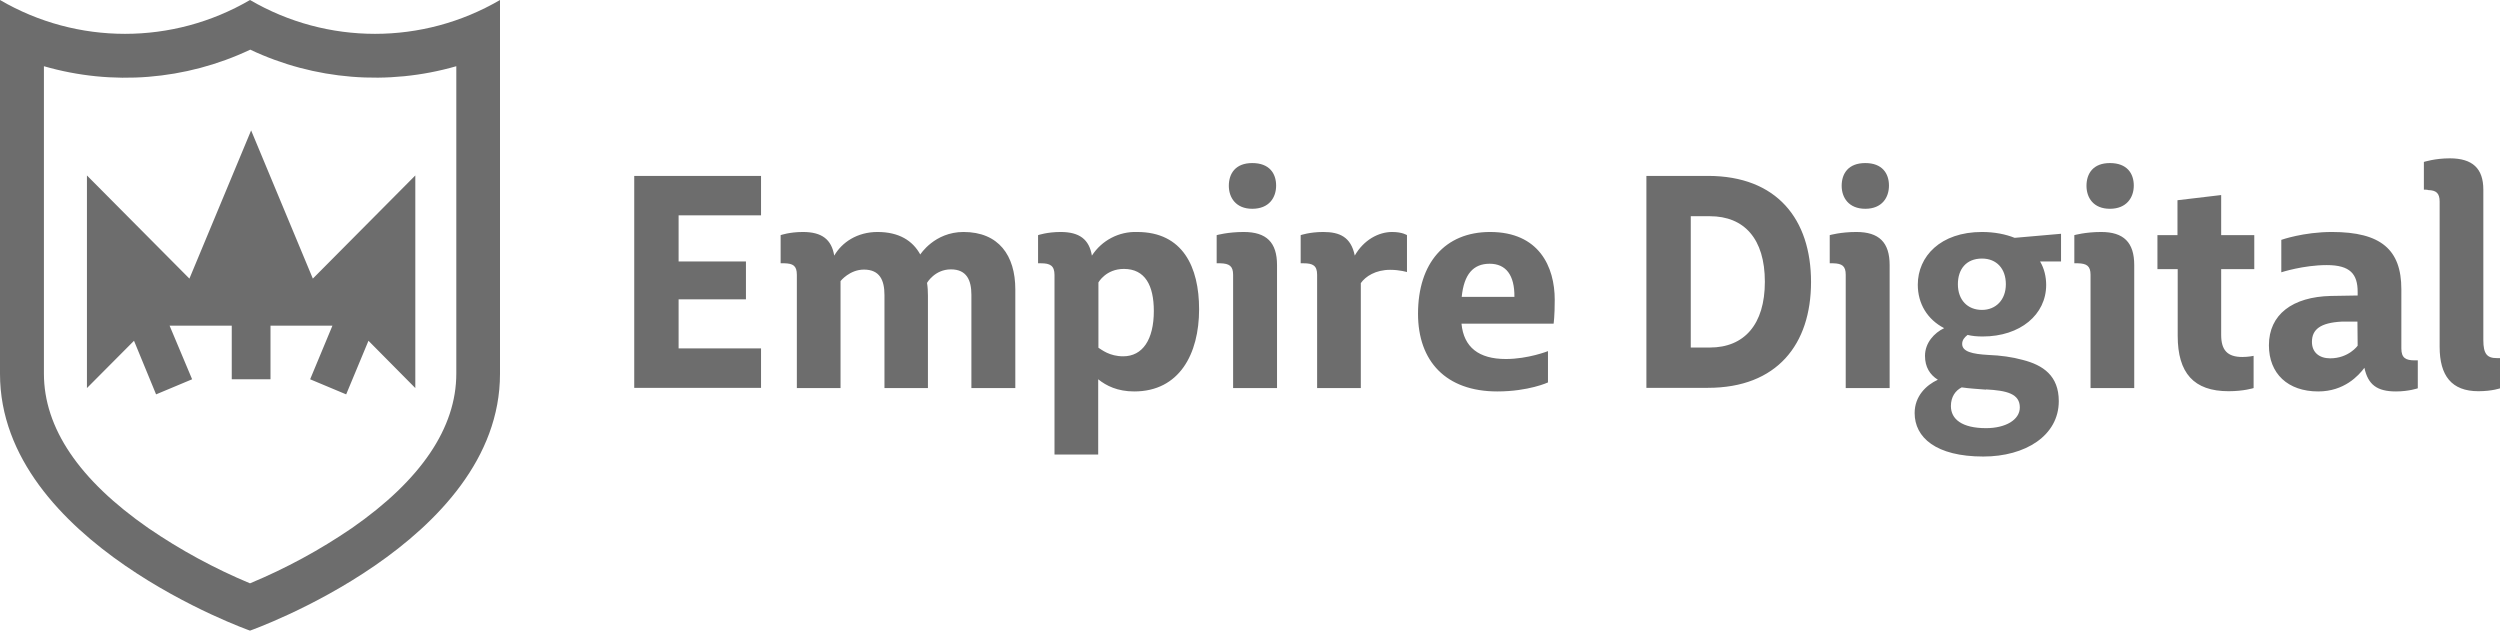
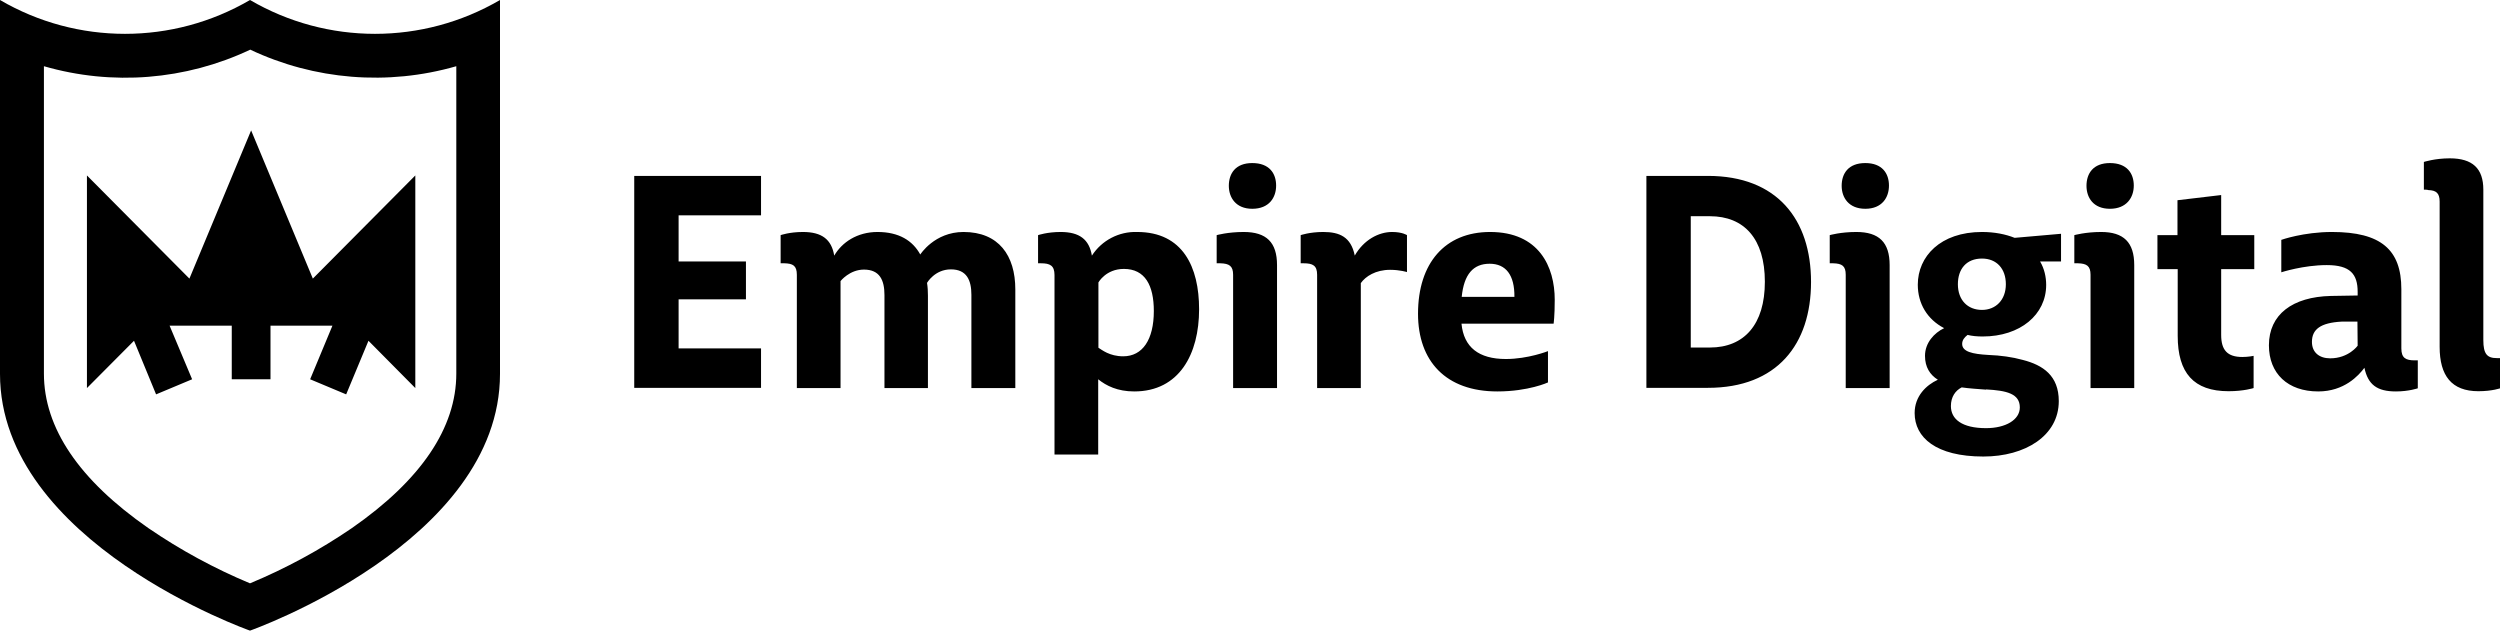
<svg xmlns="http://www.w3.org/2000/svg" xmlns:xlink="http://www.w3.org/1999/xlink" width="111" height="28" viewBox="0 0 111 28">
  <defs>
    <path id="31qaa" d="M1282.42 6370.3c-.7 0-1.18.14-1.18.14v1.25h.15c.4.01.56.12.56.51v5.03h1.95v-5.46c0-1.01-.47-1.47-1.48-1.47zm-.65-2.05c0 .52.31 1.02 1.05 1.02s1.05-.5 1.05-1.03c0-.54-.3-1-1.05-1s-1.05.46-1.05 1.01zm14.91.64v1.55h-.89v1.51h.9v2.96c0 1.65.71 2.46 2.26 2.46.68 0 1.11-.14 1.11-.14v-1.43s-.23.05-.5.05c-.66 0-.94-.3-.94-.98v-2.92h1.47v-1.51h-1.47v-1.78zm8 6.46s-.4.56-1.22.56c-.48 0-.81-.26-.81-.73 0-.55.37-.85 1.32-.9h.7zm2.67.65h-.13c-.4 0-.6-.1-.6-.53v-2.63c0-1.75-.9-2.54-3.08-2.54-1.27 0-2.25.35-2.25.35v1.44s.98-.32 2.02-.32 1.37.4 1.37 1.19v.16l-1.19.02c-1.7.04-2.75.82-2.75 2.19 0 1.26.84 2.05 2.19 2.05 1.15 0 1.79-.7 2.05-1.05.16.75.56 1.05 1.4 1.05.57 0 .97-.14.97-.14zm3.51-.1c-.43 0-.6-.18-.6-.8v-6.68c0-.94-.48-1.39-1.49-1.39-.66 0-1.15.16-1.15.16v1.23c.03 0 .16 0 .2.02.34.01.5.13.5.51v6.45c0 1.28.53 1.97 1.72 1.97.63 0 1-.14 1-.14v-1.33zm-17.57-5.6c-.7 0-1.19.14-1.19.14v1.25h.16c.39.01.56.12.56.51v5.03h1.94v-5.46c0-1.01-.47-1.47-1.47-1.47zm-5.29 3.46c-.64 0-1.07-.44-1.07-1.14 0-.68.38-1.14 1.07-1.14.65 0 1.06.45 1.06 1.14 0 .7-.45 1.14-1.06 1.14zm.18 3.53c.92.05 1.5.19 1.5.8 0 .55-.63.92-1.5.92-1.07 0-1.56-.4-1.56-.98 0-.41.2-.69.48-.83.34.05.71.07 1.08.1zm3.33-5.68v-1.23l-2.06.18c-.4-.16-.89-.26-1.45-.26-1.85 0-2.85 1.09-2.85 2.34 0 .84.42 1.54 1.17 1.93-.44.21-.85.65-.85 1.23 0 .5.22.84.57 1.06-.52.24-1.03.73-1.03 1.48 0 1.08.94 1.93 3.05 1.93 1.87 0 3.35-.93 3.35-2.46 0-1.13-.7-1.6-1.6-1.83-.47-.13-.99-.2-1.52-.22-.73-.04-1.17-.15-1.17-.49 0-.17.1-.29.24-.4.2.05.43.07.67.07 1.67 0 2.82-.97 2.82-2.29 0-.35-.08-.72-.27-1.04zm1.13-3.36c0 .52.3 1.02 1.04 1.02s1.06-.5 1.06-1.03c0-.54-.3-1-1.06-1-.74 0-1.04.46-1.04 1.01zm-16.72 7.18h-.85v-5.83h.85c1.52 0 2.44 1 2.44 2.91 0 1.9-.92 2.92-2.44 2.92zm-.09-7.62h-2.73v9.41h2.73c3.07 0 4.58-1.93 4.58-4.7 0-2.78-1.51-4.71-4.58-4.71zm-33.05 2.49c-1.29 0-1.92 1-1.92 1-.34-.62-.95-1-1.9-1-.9 0-1.58.46-1.92 1.05-.12-.72-.55-1.05-1.39-1.05-.6 0-.99.14-.99.14v1.25h.17c.37.01.55.1.55.51v5.03h1.94v-4.75s.4-.51 1.04-.51c.7 0 .91.47.91 1.13v4.13h1.93v-4.1c0-.19-.01-.39-.04-.57 0 0 .34-.6 1.06-.6.7 0 .91.48.91 1.13v4.14h1.95v-4.38c0-1.51-.74-2.55-2.3-2.55zm-14.62 6.92h5.63v-1.75h-3.66v-2.18h2.99v-1.68h-2.99v-2.05h3.66v-1.75h-5.63zm27.06-6.92c-.71 0-1.2.14-1.2.14v1.25h.16c.4.01.57.12.57.51v5.03h1.95v-5.46c0-1.01-.47-1.47-1.48-1.47zm1.44-2.06c0-.54-.3-1-1.06-1-.74 0-1.04.46-1.04 1.01 0 .52.31 1.02 1.04 1.02.75 0 1.06-.5 1.06-1.03zm3.49 3.1c-.17-.82-.67-1.04-1.4-1.04-.6 0-1 .14-1 .14v1.25h.13c.41 0 .6.1.6.51v5.03h1.94v-4.66c.21-.3.66-.59 1.3-.59.44 0 .75.1.75.1v-1.64s-.2-.14-.66-.14c-.6 0-1.26.35-1.66 1.05zm-10.28 4.48c-.61 0-.95-.29-1.1-.38v-2.9s.33-.6 1.13-.6c.94 0 1.33.73 1.33 1.87 0 1.27-.5 2.01-1.36 2.01zm.62-5.52a2.3 2.3 0 0 0-2.01 1.05c-.12-.72-.55-1.05-1.39-1.05-.6 0-1 .14-1 .14v1.25h.13c.4 0 .6.1.6.52v7.97h1.94v-3.34c.36.29.86.54 1.6.54 2 0 2.88-1.66 2.88-3.65 0-1.87-.72-3.43-2.75-3.43zm14.41 2.88c.1-1 .51-1.47 1.24-1.47.72 0 1.11.5 1.1 1.47zm4.13.13c0-1.47-.7-3.01-2.87-3.01-2 0-3.2 1.38-3.2 3.63 0 2.11 1.24 3.45 3.52 3.45 1.39 0 2.25-.4 2.25-.4v-1.39s-.88.35-1.87.35c-1.2 0-1.87-.52-1.97-1.57h4.09s.05-.32.05-1.06zm-62.1 4.2l1.6-.67-1-2.38h2.76v2.38h1.72v-2.38h2.75l-.99 2.38 1.6.67.99-2.38 2.08 2.1v-9.44l-4.55 4.58-2.74-6.58-2.74 6.58-4.55-4.58v9.44l2.09-2.1z" />
    <path id="31qab" d="M1222.2 6360a11 11 0 0 1-11.1 0 11 11 0 0 1-11.1 0v16.6c0 7.49 11.1 11.4 11.1 11.4s11.1-3.91 11.1-11.4V6360zm-11.1 2.2a13 13 0 0 0 9.16.74v13.65c0 2.4-1.56 4.72-4.64 6.86a25.08 25.08 0 0 1-4.52 2.45 25.08 25.08 0 0 1-4.51-2.45c-3.08-2.14-4.64-4.45-4.64-6.86v-13.65a12.99 12.99 0 0 0 9.15-.73z" />
  </defs>
  <g>
    <g transform="translate(-1200 -6360)">
      <g>
-         <use fill="#6d6d6d" xlink:href="#31qaa" />
+         <use fill="" xlink:href="#31qaa" />
      </g>
      <g>
-         <use fill="#6d6d6d" xlink:href="#31qab" />
+         <use fill="" xlink:href="#31qab" />
      </g>
    </g>
  </g>
</svg>
